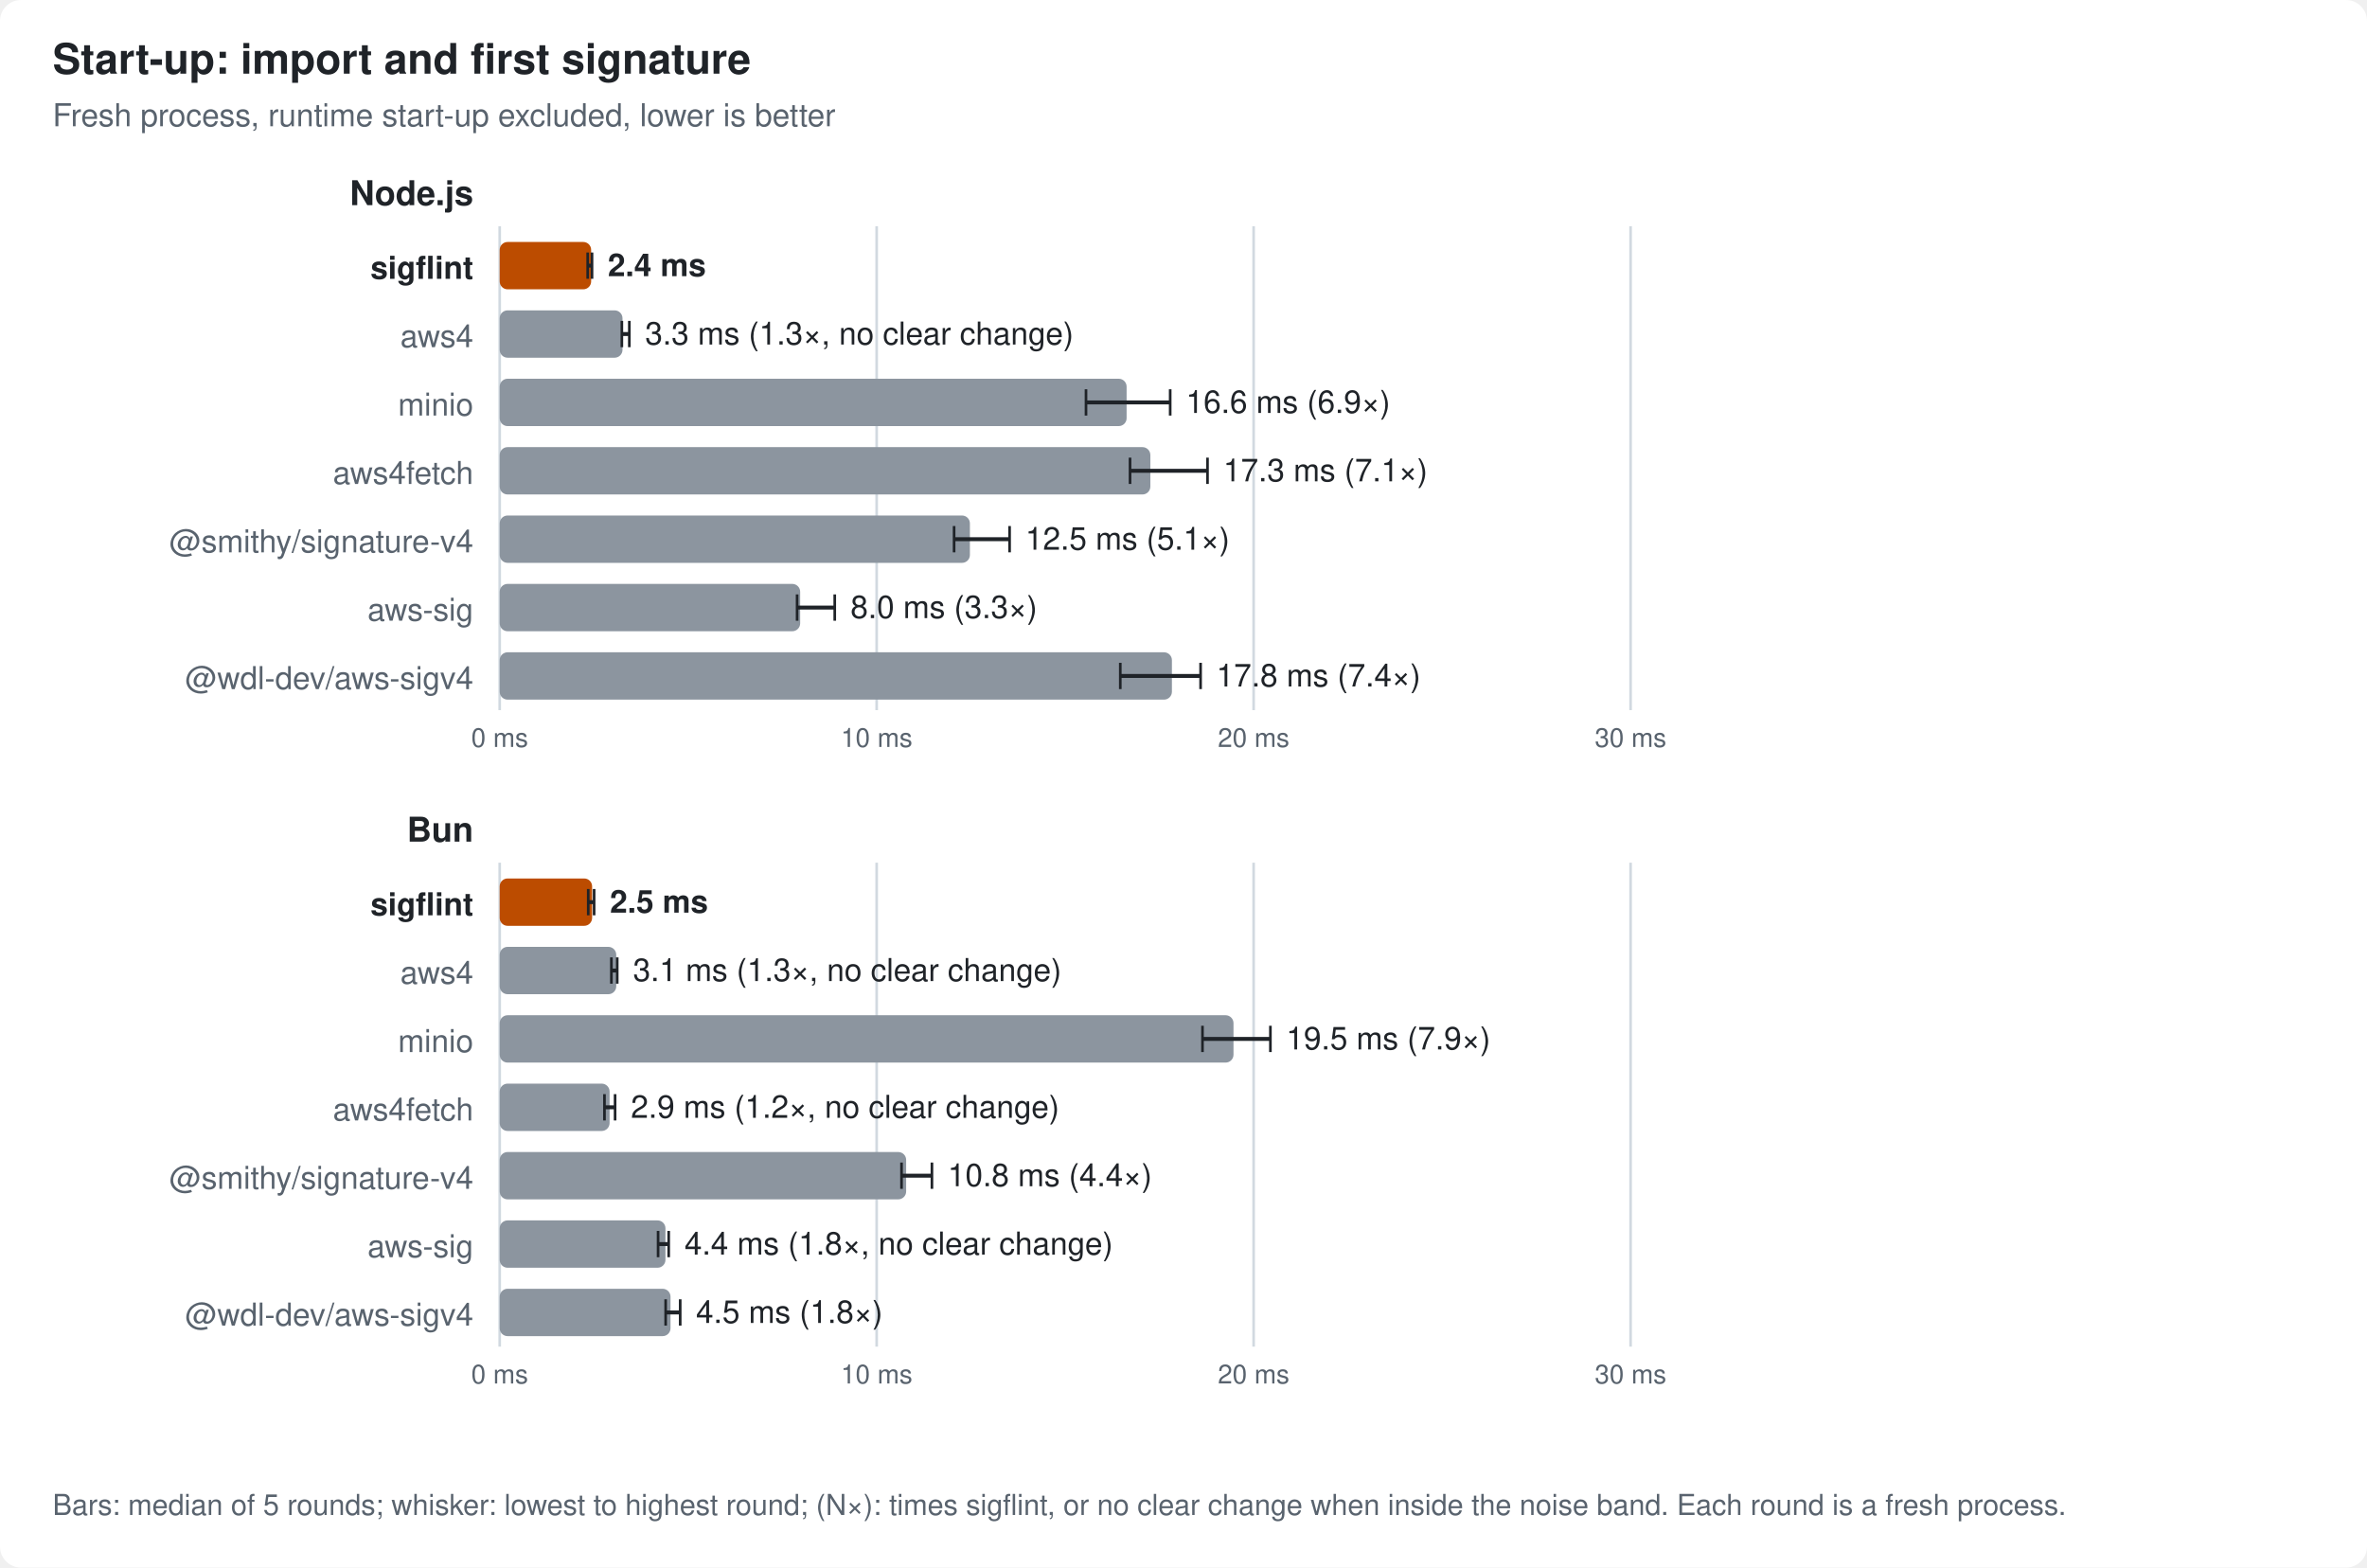
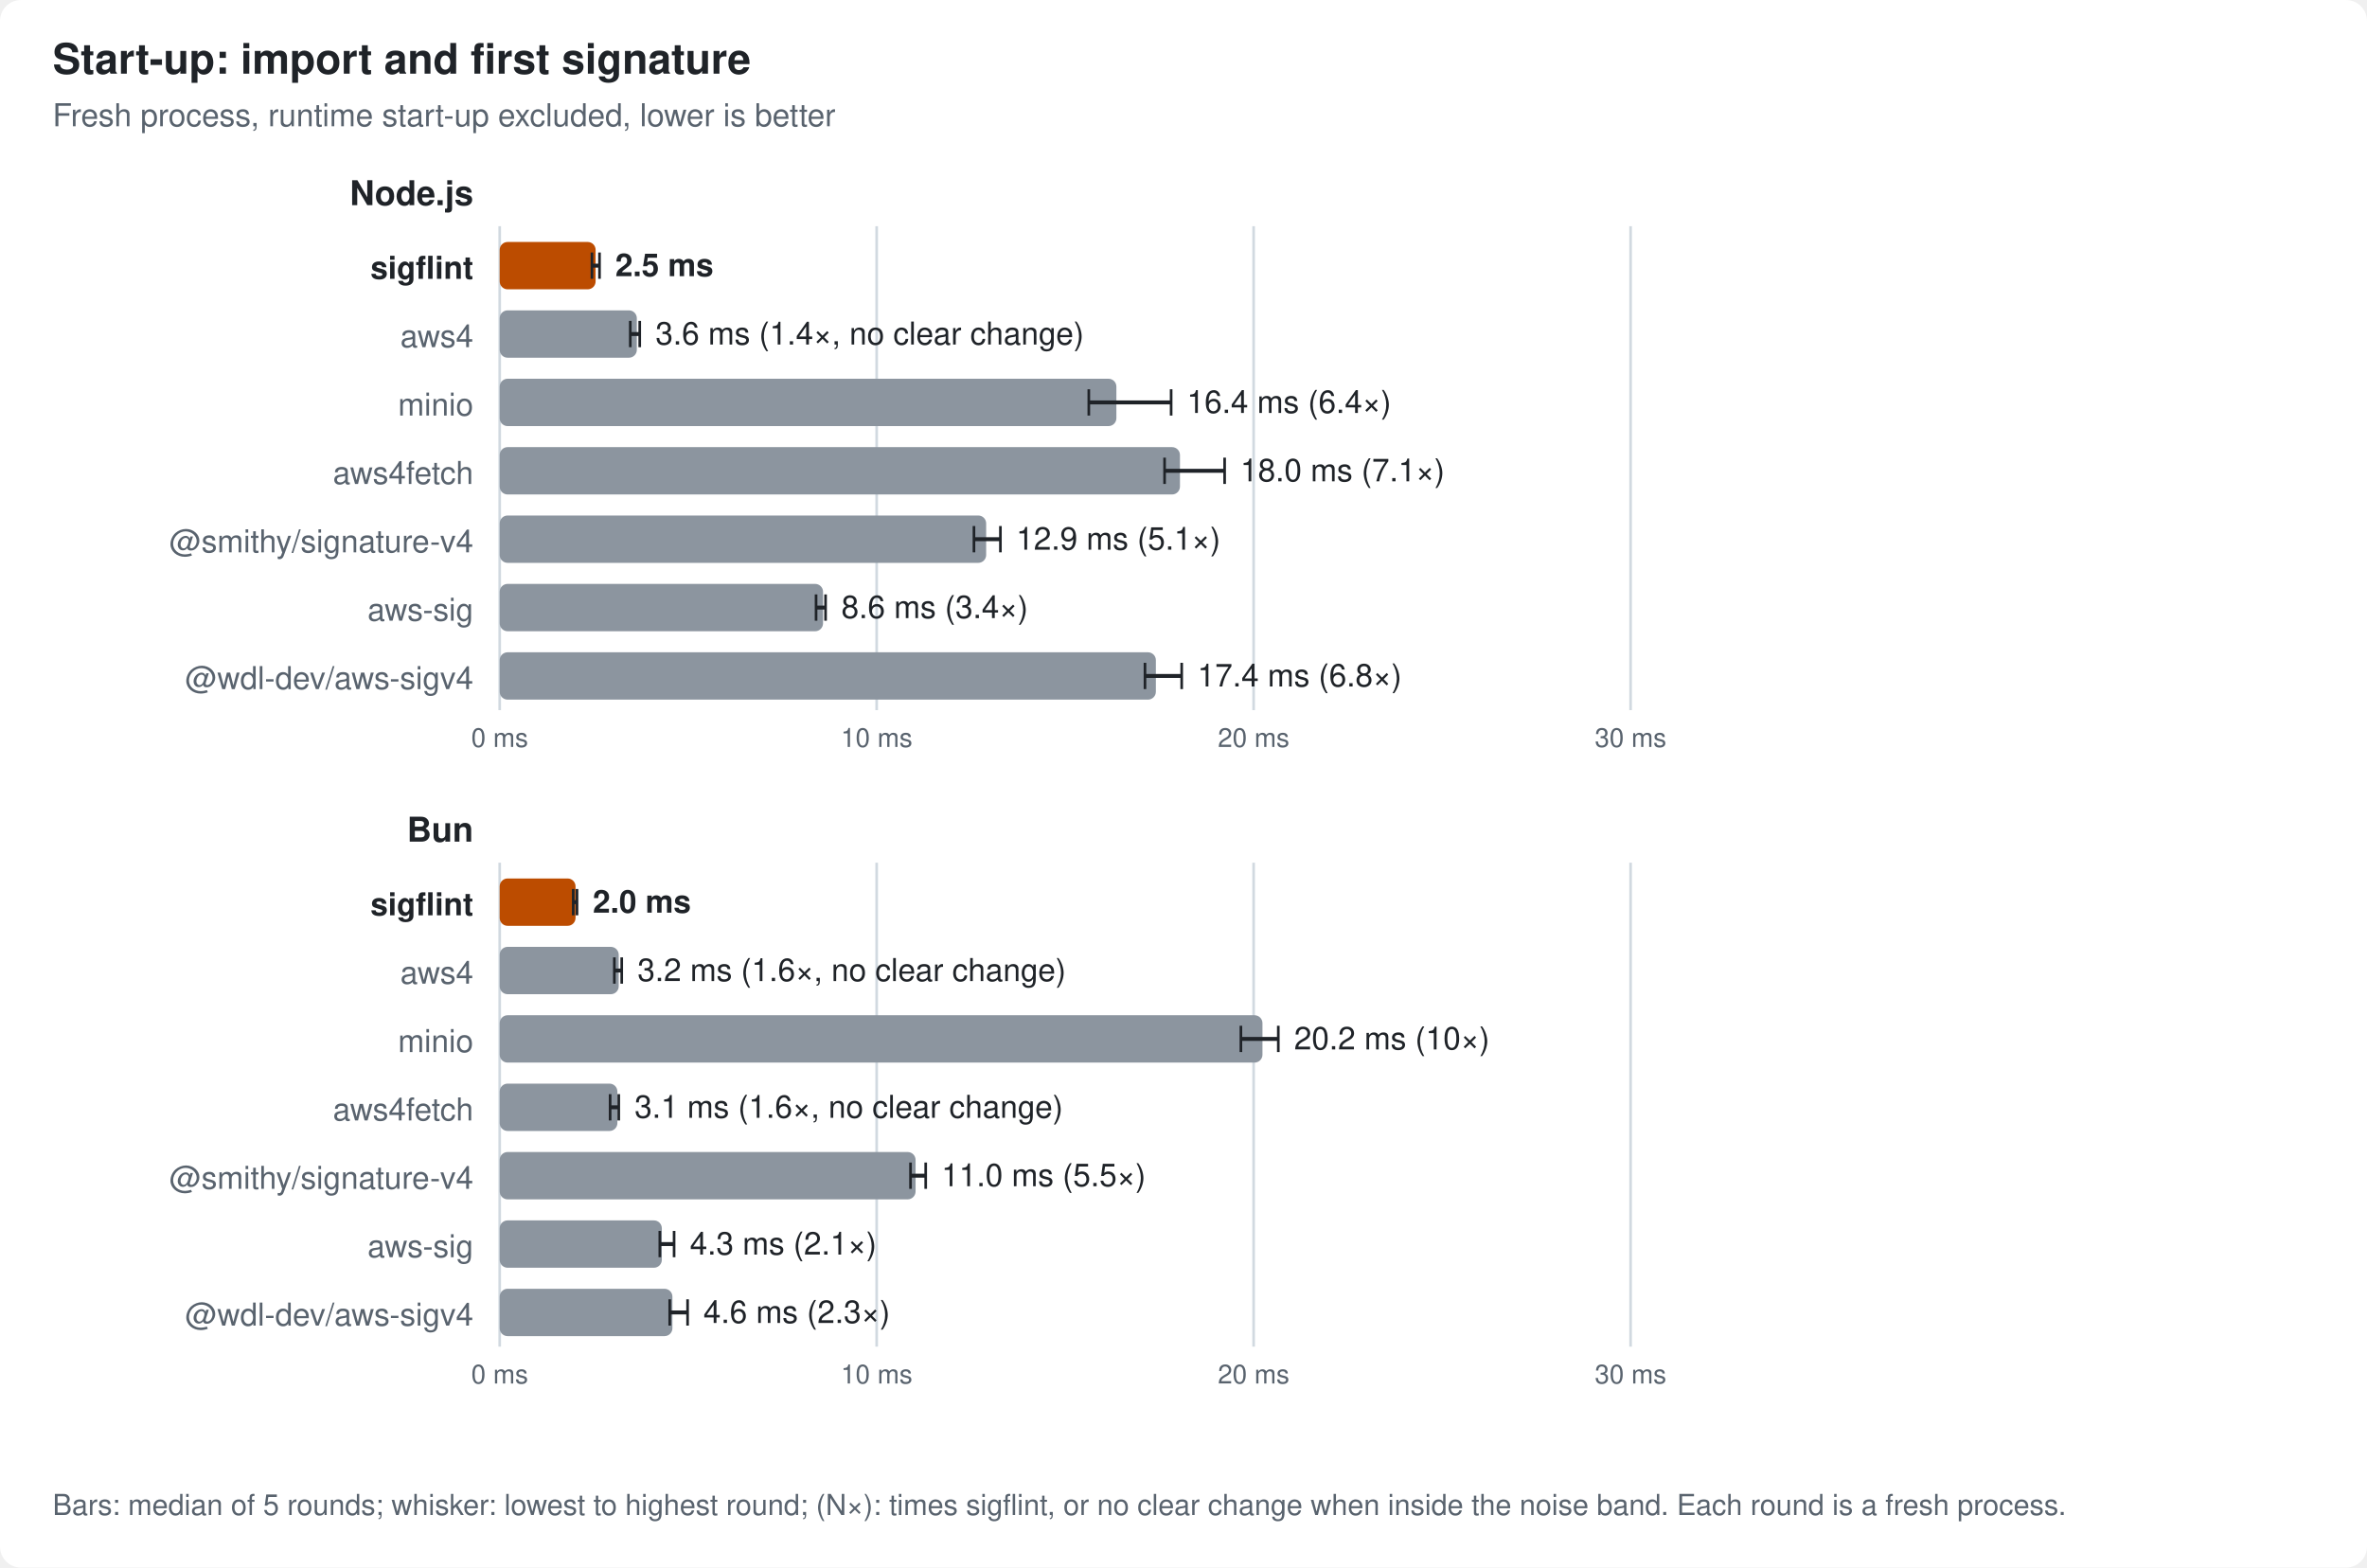
<svg xmlns="http://www.w3.org/2000/svg" width="900" height="596" viewBox="0 0 900 596" role="img" aria-labelledby="t" font-family="-apple-system,BlinkMacSystemFont,'Segoe UI',Helvetica,Arial,sans-serif">
  <rect width="900" height="596" rx="8" fill="#ffffff" />
  <text x="20" y="28" font-size="16" fill="#1f2328" text-anchor="start" font-weight="600">Start-up: import and first signature</text>
  <text x="20" y="48" font-size="12" fill="#59636e" text-anchor="start" font-weight="400">Fresh process, runtime start-up excluded, lower is better</text>
  <text x="180" y="78" font-size="13" fill="#1f2328" text-anchor="end" font-weight="700">Node.js</text>
  <line x1="190" y1="86" x2="190" y2="270" stroke="#d1d9e0" />
  <text x="190" y="284" font-size="10" fill="#59636e" text-anchor="middle" font-weight="400">0 ms</text>
  <line x1="333.333" y1="86" x2="333.333" y2="270" stroke="#d1d9e0" />
  <text x="333.333" y="284" font-size="10" fill="#59636e" text-anchor="middle" font-weight="400">10 ms</text>
  <line x1="476.667" y1="86" x2="476.667" y2="270" stroke="#d1d9e0" />
  <text x="476.667" y="284" font-size="10" fill="#59636e" text-anchor="middle" font-weight="400">20 ms</text>
  <line x1="620" y1="86" x2="620" y2="270" stroke="#d1d9e0" />
  <text x="620" y="284" font-size="10" fill="#59636e" text-anchor="middle" font-weight="400">30 ms</text>
  <text x="180" y="106" font-size="12" fill="#1f2328" text-anchor="end" font-weight="700">sigflint</text>
-   <rect x="190" y="92" width="34.77" height="18" rx="3" fill="#bc4c00" />
-   <line x1="223.457" y1="101" x2="225.1" y2="101" stroke="#1f2328" stroke-width="1.5" />
-   <line x1="223.457" y1="96" x2="223.457" y2="106" stroke="#1f2328" />
-   <line x1="225.1" y1="96" x2="225.1" y2="106" stroke="#1f2328" />
-   <text x="231.1" y="105" font-size="12" fill="#1f2328" text-anchor="start" font-weight="700">2.4 ms</text>
+   <rect x="190" y="92" width="36.469" height="18" rx="3" fill="#bc4c00" />
+   <line x1="225.076" y1="101" x2="227.948" y2="101" stroke="#1f2328" stroke-width="1.5" />
+   <line x1="225.076" y1="96" x2="225.076" y2="106" stroke="#1f2328" />
+   <line x1="227.948" y1="96" x2="227.948" y2="106" stroke="#1f2328" />
+   <text x="233.948" y="105" font-size="12" fill="#1f2328" text-anchor="start" font-weight="700">2.5 ms</text>
  <text x="180" y="132" font-size="12" fill="#59636e" text-anchor="end" font-weight="400">aws4</text>
-   <rect x="190" y="118" width="46.693" height="18" rx="3" fill="#8c959f" />
-   <line x1="236.447" y1="127" x2="239.287" y2="127" stroke="#1f2328" stroke-width="1.5" />
-   <line x1="236.447" y1="122" x2="236.447" y2="132" stroke="#1f2328" />
-   <line x1="239.287" y1="122" x2="239.287" y2="132" stroke="#1f2328" />
-   <text x="245.287" y="131" font-size="12" fill="#1f2328" text-anchor="start" font-weight="400">3.3 ms  (1.3×, no clear change)</text>
+   <rect x="190" y="118" width="52.142" height="18" rx="3" fill="#8c959f" />
+   <line x1="239.656" y1="127" x2="243.243" y2="127" stroke="#1f2328" stroke-width="1.5" />
+   <line x1="239.656" y1="122" x2="239.656" y2="132" stroke="#1f2328" />
+   <line x1="243.243" y1="122" x2="243.243" y2="132" stroke="#1f2328" />
+   <text x="249.243" y="131" font-size="12" fill="#1f2328" text-anchor="start" font-weight="400">3.6 ms  (1.4×, no clear change)</text>
  <text x="180" y="158" font-size="12" fill="#59636e" text-anchor="end" font-weight="400">minio</text>
-   <rect x="190" y="144" width="238.371" height="18" rx="3" fill="#8c959f" />
-   <line x1="412.928" y1="153" x2="444.937" y2="153" stroke="#1f2328" stroke-width="1.5" />
-   <line x1="412.928" y1="148" x2="412.928" y2="158" stroke="#1f2328" />
-   <line x1="444.937" y1="148" x2="444.937" y2="158" stroke="#1f2328" />
-   <text x="450.937" y="157" font-size="12" fill="#1f2328" text-anchor="start" font-weight="400">16.6 ms  (6.9×)</text>
+   <rect x="190" y="144" width="234.481" height="18" rx="3" fill="#8c959f" />
+   <line x1="413.997" y1="153" x2="445.297" y2="153" stroke="#1f2328" stroke-width="1.5" />
+   <line x1="413.997" y1="148" x2="413.997" y2="158" stroke="#1f2328" />
+   <line x1="445.297" y1="148" x2="445.297" y2="158" stroke="#1f2328" />
+   <text x="451.297" y="157" font-size="12" fill="#1f2328" text-anchor="start" font-weight="400">16.4 ms  (6.4×)</text>
  <text x="180" y="184" font-size="12" fill="#59636e" text-anchor="end" font-weight="400">aws4fetch</text>
-   <rect x="190" y="170" width="247.396" height="18" rx="3" fill="#8c959f" />
-   <line x1="429.671" y1="179" x2="459.128" y2="179" stroke="#1f2328" stroke-width="1.5" />
-   <line x1="429.671" y1="174" x2="429.671" y2="184" stroke="#1f2328" />
-   <line x1="459.128" y1="174" x2="459.128" y2="184" stroke="#1f2328" />
-   <text x="465.128" y="183" font-size="12" fill="#1f2328" text-anchor="start" font-weight="400">17.3 ms  (7.1×)</text>
+   <rect x="190" y="170" width="258.655" height="18" rx="3" fill="#8c959f" />
+   <line x1="442.801" y1="179" x2="465.637" y2="179" stroke="#1f2328" stroke-width="1.5" />
+   <line x1="442.801" y1="174" x2="442.801" y2="184" stroke="#1f2328" />
+   <line x1="465.637" y1="174" x2="465.637" y2="184" stroke="#1f2328" />
+   <text x="471.637" y="183" font-size="12" fill="#1f2328" text-anchor="start" font-weight="400">18.0 ms  (7.1×)</text>
  <text x="180" y="210" font-size="12" fill="#59636e" text-anchor="end" font-weight="400">@smithy/signature-v4</text>
-   <rect x="190" y="196" width="178.785" height="18" rx="3" fill="#8c959f" />
-   <line x1="362.773" y1="205" x2="383.874" y2="205" stroke="#1f2328" stroke-width="1.5" />
-   <line x1="362.773" y1="200" x2="362.773" y2="210" stroke="#1f2328" />
-   <line x1="383.874" y1="200" x2="383.874" y2="210" stroke="#1f2328" />
-   <text x="389.874" y="209" font-size="12" fill="#1f2328" text-anchor="start" font-weight="400">12.5 ms  (5.1×)</text>
+   <rect x="190" y="196" width="184.965" height="18" rx="3" fill="#8c959f" />
+   <line x1="370.324" y1="205" x2="380.385" y2="205" stroke="#1f2328" stroke-width="1.5" />
+   <line x1="370.324" y1="200" x2="370.324" y2="210" stroke="#1f2328" />
+   <line x1="380.385" y1="200" x2="380.385" y2="210" stroke="#1f2328" />
+   <text x="386.385" y="209" font-size="12" fill="#1f2328" text-anchor="start" font-weight="400">12.9 ms  (5.1×)</text>
  <text x="180" y="236" font-size="12" fill="#59636e" text-anchor="end" font-weight="400">aws-sig</text>
-   <rect x="190" y="222" width="114.25" height="18" rx="3" fill="#8c959f" />
-   <line x1="303.083" y1="231" x2="317.395" y2="231" stroke="#1f2328" stroke-width="1.5" />
-   <line x1="303.083" y1="226" x2="303.083" y2="236" stroke="#1f2328" />
-   <line x1="317.395" y1="226" x2="317.395" y2="236" stroke="#1f2328" />
-   <text x="323.395" y="235" font-size="12" fill="#1f2328" text-anchor="start" font-weight="400">8.0 ms  (3.3×)</text>
+   <rect x="190" y="222" width="122.945" height="18" rx="3" fill="#8c959f" />
+   <line x1="310.29" y1="231" x2="313.903" y2="231" stroke="#1f2328" stroke-width="1.5" />
+   <line x1="310.29" y1="226" x2="310.29" y2="236" stroke="#1f2328" />
+   <line x1="313.903" y1="226" x2="313.903" y2="236" stroke="#1f2328" />
+   <text x="319.903" y="235" font-size="12" fill="#1f2328" text-anchor="start" font-weight="400">8.6 ms  (3.4×)</text>
  <text x="180" y="262" font-size="12" fill="#59636e" text-anchor="end" font-weight="400">@wdl-dev/aws-sigv4</text>
-   <rect x="190" y="248" width="255.596" height="18" rx="3" fill="#8c959f" />
-   <line x1="425.964" y1="257" x2="456.497" y2="257" stroke="#1f2328" stroke-width="1.5" />
-   <line x1="425.964" y1="252" x2="425.964" y2="262" stroke="#1f2328" />
-   <line x1="456.497" y1="252" x2="456.497" y2="262" stroke="#1f2328" />
-   <text x="462.497" y="261" font-size="12" fill="#1f2328" text-anchor="start" font-weight="400">17.8 ms  (7.4×)</text>
+   <rect x="190" y="248" width="249.495" height="18" rx="3" fill="#8c959f" />
+   <line x1="435.353" y1="257" x2="449.314" y2="257" stroke="#1f2328" stroke-width="1.5" />
+   <line x1="435.353" y1="252" x2="435.353" y2="262" stroke="#1f2328" />
+   <line x1="449.314" y1="252" x2="449.314" y2="262" stroke="#1f2328" />
+   <text x="455.314" y="261" font-size="12" fill="#1f2328" text-anchor="start" font-weight="400">17.4 ms  (6.8×)</text>
  <text x="180" y="320" font-size="13" fill="#1f2328" text-anchor="end" font-weight="700">Bun</text>
  <line x1="190" y1="328" x2="190" y2="512" stroke="#d1d9e0" />
  <text x="190" y="526" font-size="10" fill="#59636e" text-anchor="middle" font-weight="400">0 ms</text>
  <line x1="333.333" y1="328" x2="333.333" y2="512" stroke="#d1d9e0" />
  <text x="333.333" y="526" font-size="10" fill="#59636e" text-anchor="middle" font-weight="400">10 ms</text>
  <line x1="476.667" y1="328" x2="476.667" y2="512" stroke="#d1d9e0" />
  <text x="476.667" y="526" font-size="10" fill="#59636e" text-anchor="middle" font-weight="400">20 ms</text>
  <line x1="620" y1="328" x2="620" y2="512" stroke="#d1d9e0" />
  <text x="620" y="526" font-size="10" fill="#59636e" text-anchor="middle" font-weight="400">30 ms</text>
  <text x="180" y="348" font-size="12" fill="#1f2328" text-anchor="end" font-weight="700">sigflint</text>
-   <rect x="190" y="334" width="35.136" height="18" rx="3" fill="#bc4c00" />
-   <line x1="223.664" y1="343" x2="225.898" y2="343" stroke="#1f2328" stroke-width="1.5" />
-   <line x1="223.664" y1="338" x2="223.664" y2="348" stroke="#1f2328" />
-   <line x1="225.898" y1="338" x2="225.898" y2="348" stroke="#1f2328" />
-   <text x="231.898" y="347" font-size="12" fill="#1f2328" text-anchor="start" font-weight="700">2.5 ms</text>
+   <rect x="190" y="334" width="28.836" height="18" rx="3" fill="#bc4c00" />
+   <line x1="217.959" y1="343" x2="219.392" y2="343" stroke="#1f2328" stroke-width="1.5" />
+   <line x1="217.959" y1="338" x2="217.959" y2="348" stroke="#1f2328" />
+   <line x1="219.392" y1="338" x2="219.392" y2="348" stroke="#1f2328" />
+   <text x="225.392" y="347" font-size="12" fill="#1f2328" text-anchor="start" font-weight="700">2.0 ms</text>
  <text x="180" y="374" font-size="12" fill="#59636e" text-anchor="end" font-weight="400">aws4</text>
-   <rect x="190" y="360" width="44.312" height="18" rx="3" fill="#8c959f" />
-   <line x1="232.464" y1="369" x2="234.686" y2="369" stroke="#1f2328" stroke-width="1.5" />
-   <line x1="232.464" y1="364" x2="232.464" y2="374" stroke="#1f2328" />
-   <line x1="234.686" y1="364" x2="234.686" y2="374" stroke="#1f2328" />
-   <text x="240.686" y="373" font-size="12" fill="#1f2328" text-anchor="start" font-weight="400">3.1 ms  (1.3×, no clear change)</text>
+   <rect x="190" y="360" width="45.252" height="18" rx="3" fill="#8c959f" />
+   <line x1="233.596" y1="369" x2="236.395" y2="369" stroke="#1f2328" stroke-width="1.5" />
+   <line x1="233.596" y1="364" x2="233.596" y2="374" stroke="#1f2328" />
+   <line x1="236.395" y1="364" x2="236.395" y2="374" stroke="#1f2328" />
+   <text x="242.395" y="373" font-size="12" fill="#1f2328" text-anchor="start" font-weight="400">3.2 ms  (1.6×, no clear change)</text>
  <text x="180" y="400" font-size="12" fill="#59636e" text-anchor="end" font-weight="400">minio</text>
-   <rect x="190" y="386" width="279.011" height="18" rx="3" fill="#8c959f" />
-   <line x1="457.217" y1="395" x2="483.043" y2="395" stroke="#1f2328" stroke-width="1.5" />
-   <line x1="457.217" y1="390" x2="457.217" y2="400" stroke="#1f2328" />
-   <line x1="483.043" y1="390" x2="483.043" y2="400" stroke="#1f2328" />
-   <text x="489.043" y="399" font-size="12" fill="#1f2328" text-anchor="start" font-weight="400">19.5 ms  (7.9×)</text>
+   <rect x="190" y="386" width="290.023" height="18" rx="3" fill="#8c959f" />
+   <line x1="471.822" y1="395" x2="486.046" y2="395" stroke="#1f2328" stroke-width="1.5" />
+   <line x1="471.822" y1="390" x2="471.822" y2="400" stroke="#1f2328" />
+   <line x1="486.046" y1="390" x2="486.046" y2="400" stroke="#1f2328" />
+   <text x="492.046" y="399" font-size="12" fill="#1f2328" text-anchor="start" font-weight="400">20.2 ms  (10×)</text>
  <text x="180" y="426" font-size="12" fill="#59636e" text-anchor="end" font-weight="400">aws4fetch</text>
-   <rect x="190" y="412" width="41.783" height="18" rx="3" fill="#8c959f" />
-   <line x1="229.833" y1="421" x2="233.873" y2="421" stroke="#1f2328" stroke-width="1.5" />
-   <line x1="229.833" y1="416" x2="229.833" y2="426" stroke="#1f2328" />
-   <line x1="233.873" y1="416" x2="233.873" y2="426" stroke="#1f2328" />
-   <text x="239.873" y="425" font-size="12" fill="#1f2328" text-anchor="start" font-weight="400">2.9 ms  (1.2×, no clear change)</text>
+   <rect x="190" y="412" width="44.748" height="18" rx="3" fill="#8c959f" />
+   <line x1="231.988" y1="421" x2="235.272" y2="421" stroke="#1f2328" stroke-width="1.5" />
+   <line x1="231.988" y1="416" x2="231.988" y2="426" stroke="#1f2328" />
+   <line x1="235.272" y1="416" x2="235.272" y2="426" stroke="#1f2328" />
+   <text x="241.272" y="425" font-size="12" fill="#1f2328" text-anchor="start" font-weight="400">3.1 ms  (1.6×, no clear change)</text>
  <text x="180" y="452" font-size="12" fill="#59636e" text-anchor="end" font-weight="400">@smithy/signature-v4</text>
-   <rect x="190" y="438" width="154.546" height="18" rx="3" fill="#8c959f" />
-   <line x1="342.785" y1="447" x2="354.346" y2="447" stroke="#1f2328" stroke-width="1.5" />
-   <line x1="342.785" y1="442" x2="342.785" y2="452" stroke="#1f2328" />
-   <line x1="354.346" y1="442" x2="354.346" y2="452" stroke="#1f2328" />
-   <text x="360.346" y="451" font-size="12" fill="#1f2328" text-anchor="start" font-weight="400">10.8 ms  (4.4×)</text>
+   <rect x="190" y="438" width="158.128" height="18" rx="3" fill="#8c959f" />
+   <line x1="346.203" y1="447" x2="351.98" y2="447" stroke="#1f2328" stroke-width="1.5" />
+   <line x1="346.203" y1="442" x2="346.203" y2="452" stroke="#1f2328" />
+   <line x1="351.98" y1="442" x2="351.98" y2="452" stroke="#1f2328" />
+   <text x="357.98" y="451" font-size="12" fill="#1f2328" text-anchor="start" font-weight="400">11.0 ms  (5.5×)</text>
  <text x="180" y="478" font-size="12" fill="#59636e" text-anchor="end" font-weight="400">aws-sig</text>
-   <rect x="190" y="464" width="63.024" height="18" rx="3" fill="#8c959f" />
-   <line x1="250.222" y1="473" x2="254.258" y2="473" stroke="#1f2328" stroke-width="1.5" />
-   <line x1="250.222" y1="468" x2="250.222" y2="478" stroke="#1f2328" />
-   <line x1="254.258" y1="468" x2="254.258" y2="478" stroke="#1f2328" />
-   <text x="260.258" y="477" font-size="12" fill="#1f2328" text-anchor="start" font-weight="400">4.4 ms  (1.8×, no clear change)</text>
+   <rect x="190" y="464" width="61.649" height="18" rx="3" fill="#8c959f" />
+   <line x1="250.884" y1="473" x2="256.31" y2="473" stroke="#1f2328" stroke-width="1.5" />
+   <line x1="250.884" y1="468" x2="250.884" y2="478" stroke="#1f2328" />
+   <line x1="256.31" y1="468" x2="256.31" y2="478" stroke="#1f2328" />
+   <text x="262.31" y="477" font-size="12" fill="#1f2328" text-anchor="start" font-weight="400">4.3 ms  (2.1×)</text>
  <text x="180" y="504" font-size="12" fill="#59636e" text-anchor="end" font-weight="400">@wdl-dev/aws-sigv4</text>
-   <rect x="190" y="490" width="64.949" height="18" rx="3" fill="#8c959f" />
-   <line x1="253.098" y1="499" x2="258.63" y2="499" stroke="#1f2328" stroke-width="1.5" />
-   <line x1="253.098" y1="494" x2="253.098" y2="504" stroke="#1f2328" />
-   <line x1="258.63" y1="494" x2="258.63" y2="504" stroke="#1f2328" />
-   <text x="264.63" y="503" font-size="12" fill="#1f2328" text-anchor="start" font-weight="400">4.5 ms  (1.8×)</text>
+   <rect x="190" y="490" width="65.672" height="18" rx="3" fill="#8c959f" />
+   <line x1="254.648" y1="499" x2="261.439" y2="499" stroke="#1f2328" stroke-width="1.5" />
+   <line x1="254.648" y1="494" x2="254.648" y2="504" stroke="#1f2328" />
+   <line x1="261.439" y1="494" x2="261.439" y2="504" stroke="#1f2328" />
+   <text x="267.439" y="503" font-size="12" fill="#1f2328" text-anchor="start" font-weight="400">4.6 ms  (2.3×)</text>
  <text x="20" y="576" font-size="11" fill="#59636e" text-anchor="start" font-weight="400">Bars: median of 5 rounds; whisker: lowest to highest round; (N×): times sigflint, or no clear change when inside the noise band. Each round is a fresh process.</text>
</svg>
